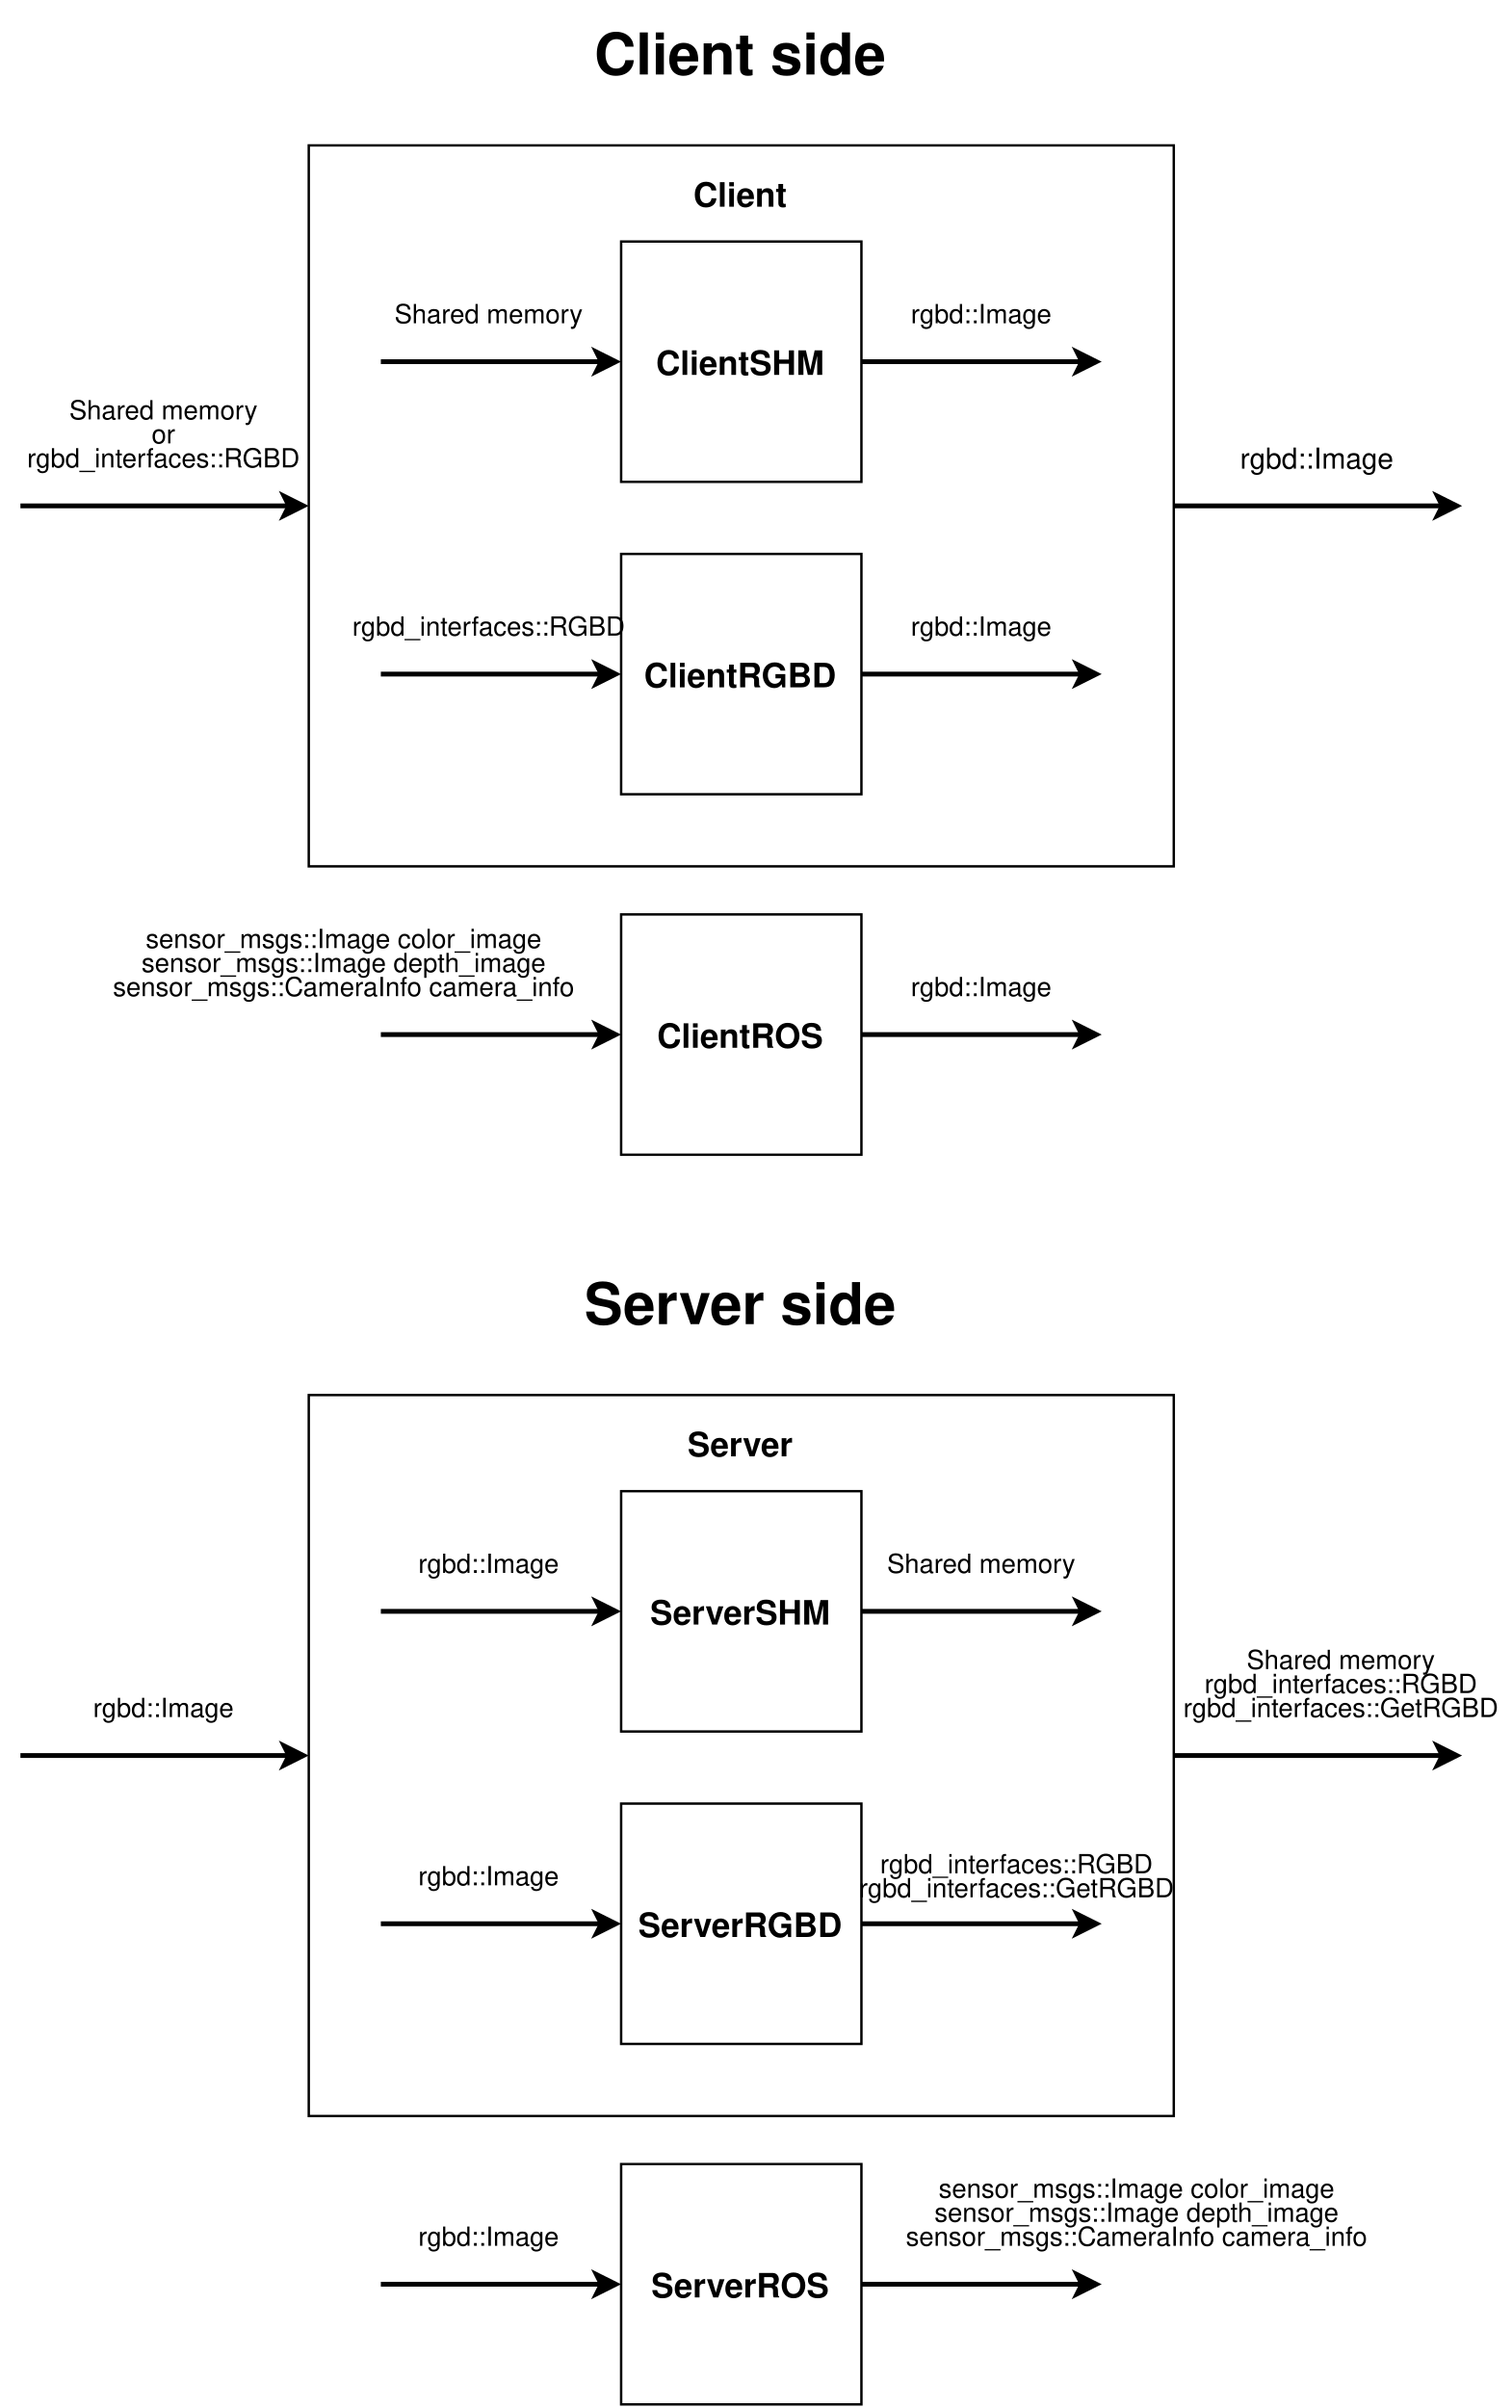
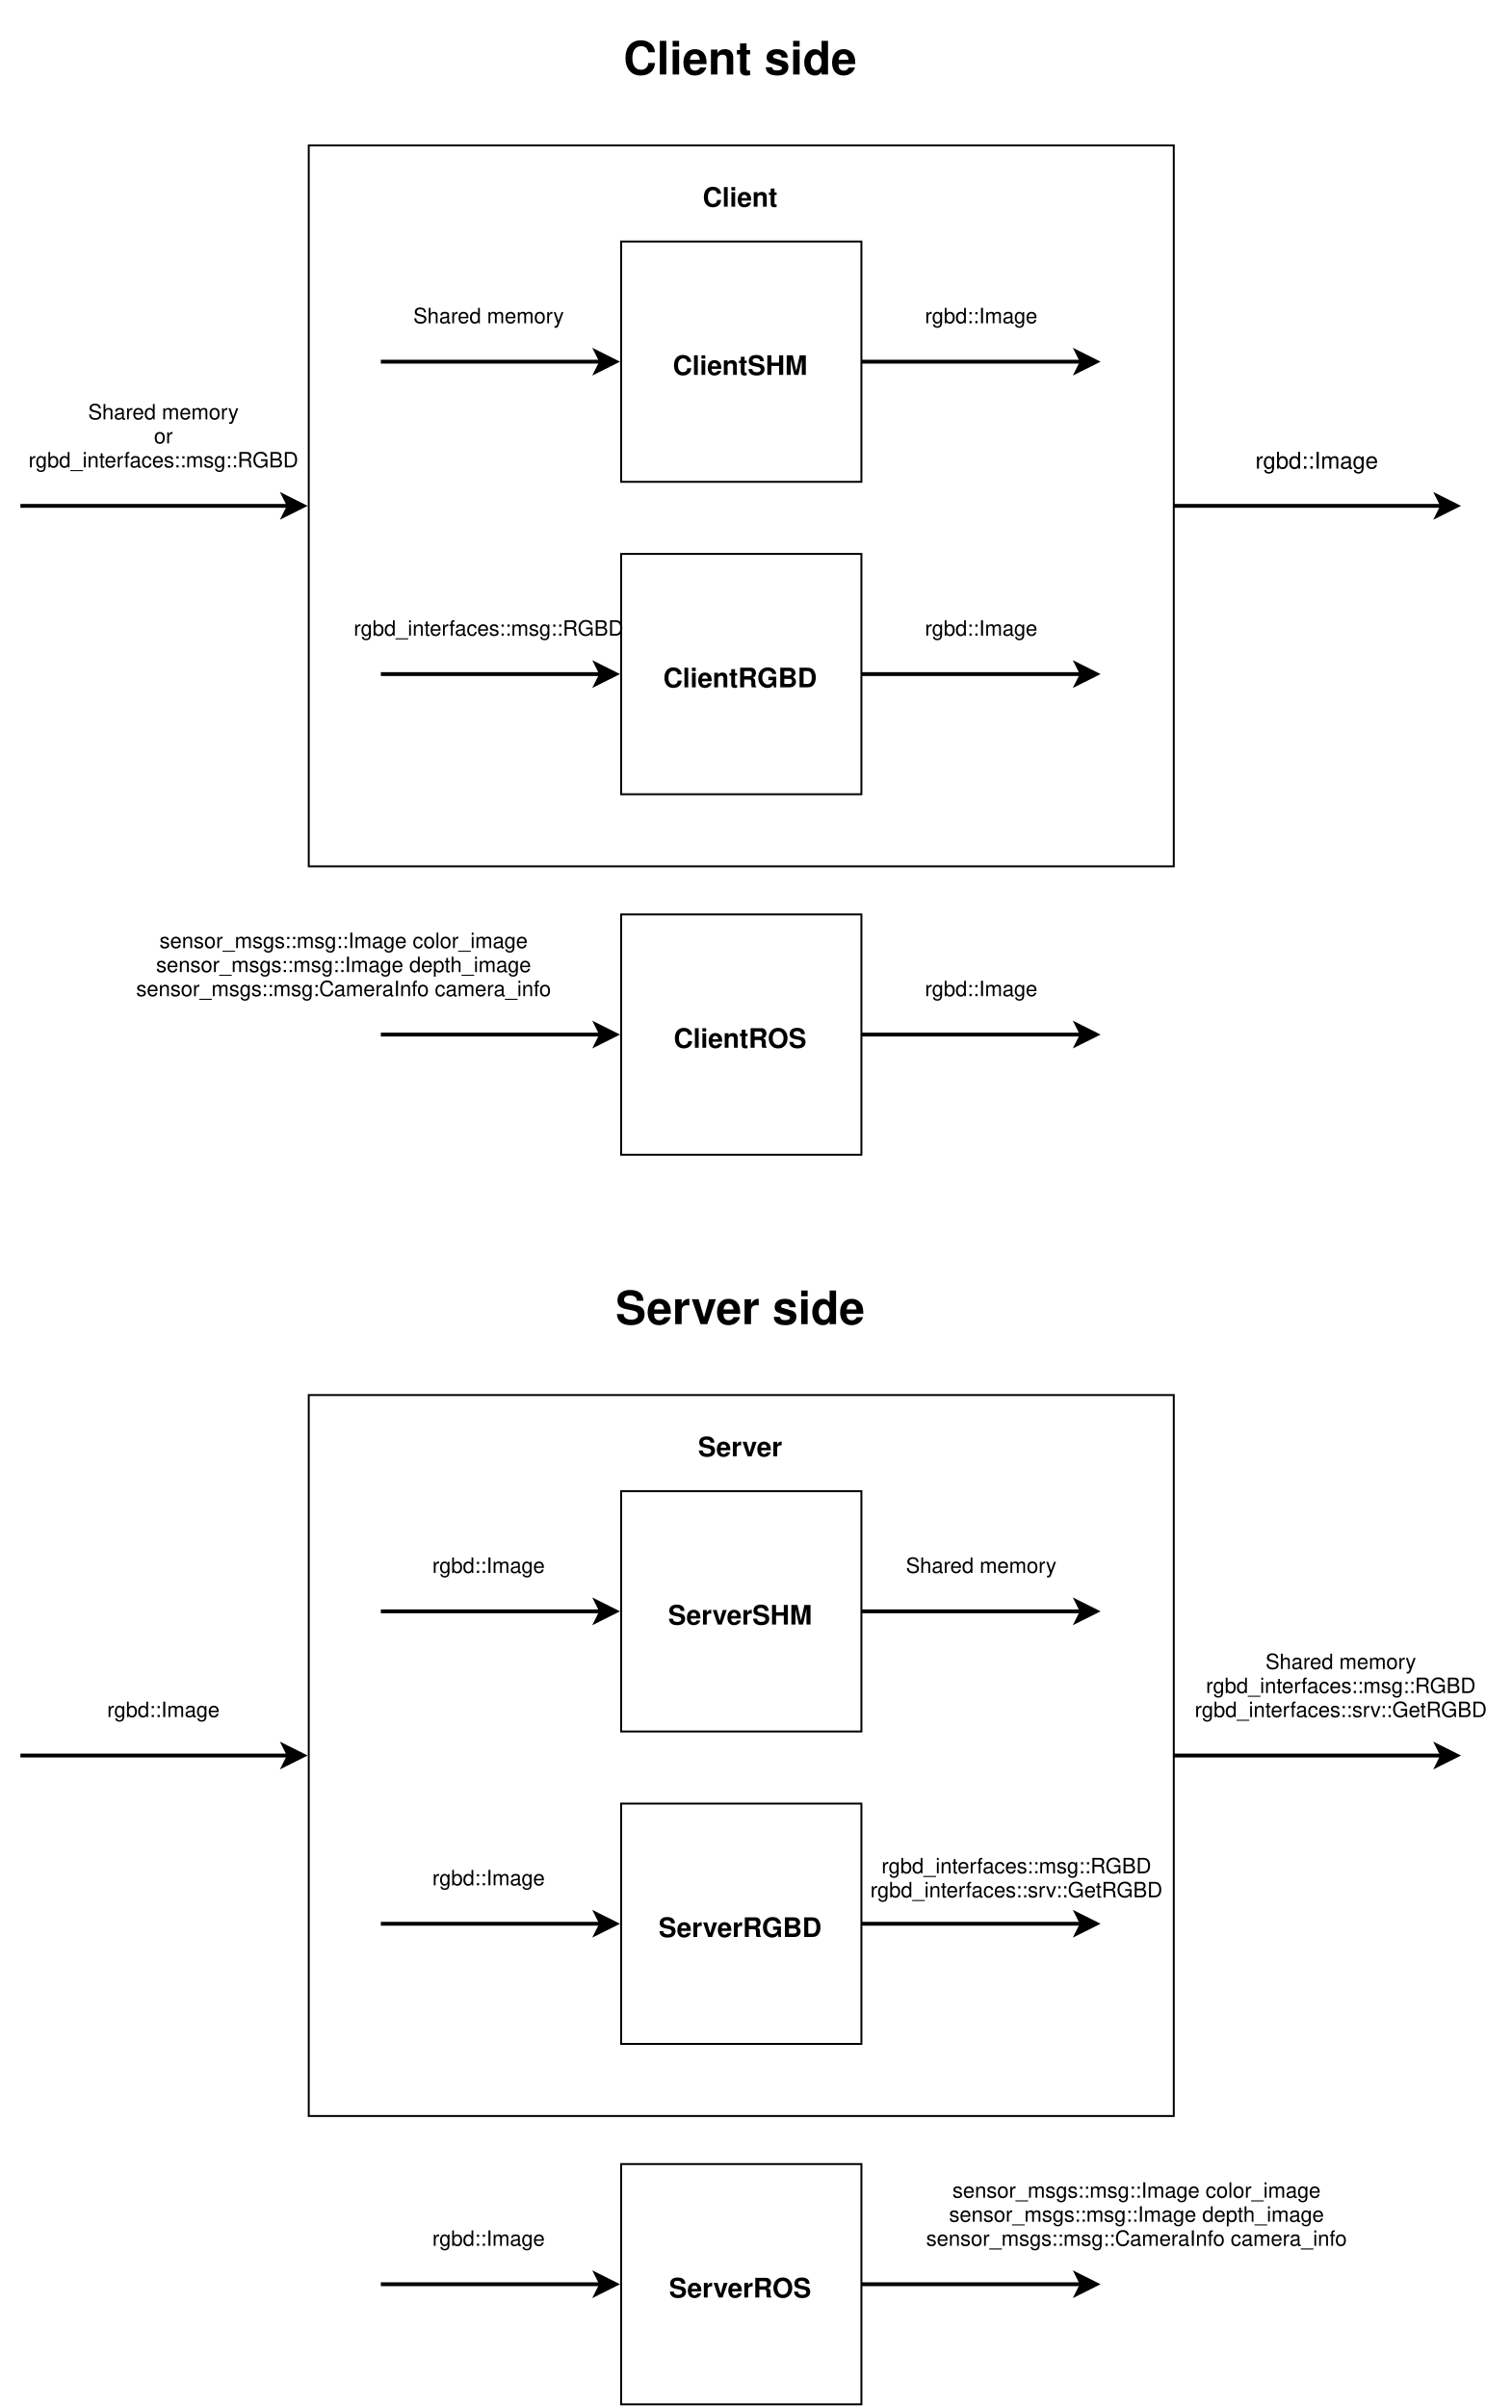
- <svg xmlns="http://www.w3.org/2000/svg" xmlns:xlink="http://www.w3.org/1999/xlink" version="1.1" width="629px" height="1002px" viewBox="-0.5 -0.5 629 1002">
+ <svg xmlns="http://www.w3.org/2000/svg" xmlns:xlink="http://www.w3.org/1999/xlink" version="1.1" width="786.25px" height="1252.5px" viewBox="-0.62 -0.62 786.25 1252.5">
  <defs />
  <g>
-     <rect x="228" y="0" width="160" height="40" fill="none" stroke="none" pointer-events="all" />
+     <rect x="285" y="0" width="200" height="50" fill="none" stroke="none" pointer-events="all" />
    <g fill="#000000" font-family="Helvetica" font-weight="bold" text-anchor="middle" font-size="24px">
-       <text x="307.5" y="30.5">Client side</text>
+       <text x="384.38" y="38.12">Client side</text>
    </g>
-     <path d="M 8 210 L 119.76 210" fill="none" stroke="#000000" stroke-width="2" stroke-miterlimit="10" pointer-events="stroke" />
-     <path d="M 125.76 210 L 117.76 214 L 119.76 210 L 117.76 206 Z" fill="#000000" stroke="#000000" stroke-width="2" stroke-miterlimit="10" pointer-events="all" />
-     <rect x="8" y="160" width="120" height="20" fill="none" stroke="none" pointer-events="all" />
+     <path d="M 10 262.5 L 149.7 262.5" fill="none" stroke="#000000" stroke-width="2" stroke-miterlimit="10" pointer-events="stroke" />
+     <path d="M 157.2 262.5 L 147.2 267.5 L 149.7 262.5 L 147.2 257.5 Z" fill="#000000" stroke="#000000" stroke-width="2" stroke-miterlimit="10" pointer-events="all" />
+     <rect x="10" y="200" width="150" height="25" fill="none" stroke="none" pointer-events="all" />
    <g fill="#000000" font-family="Helvetica" text-anchor="middle" font-size="11px">
-       <text x="67.5" y="174">Shared memory</text>
+       <text x="84.38" y="217.5">Shared memory</text>
    </g>
-     <rect x="8" y="170" width="120" height="20" fill="none" stroke="none" pointer-events="all" />
+     <rect x="10" y="212.5" width="150" height="25" fill="none" stroke="none" pointer-events="all" />
    <g fill="#000000" font-family="Helvetica" text-anchor="middle" font-size="11px">
-       <text x="67.5" y="184">or</text>
+       <text x="84.38" y="230">or</text>
    </g>
-     <rect x="8" y="180" width="120" height="20" fill="none" stroke="none" pointer-events="all" />
+     <rect x="10" y="225" width="150" height="25" fill="none" stroke="none" pointer-events="all" />
    <g fill="#000000" font-family="Helvetica" text-anchor="middle" font-size="11px">
-       <text x="67.5" y="194">rgbd_interfaces::RGBD</text>
+       <text x="84.38" y="242.5">rgbd_interfaces::msg::RGBD</text>
    </g>
-     <path d="M 488 210 L 599.76 210" fill="none" stroke="#000000" stroke-width="2" stroke-miterlimit="10" pointer-events="stroke" />
-     <path d="M 605.76 210 L 597.76 214 L 599.76 210 L 597.76 206 Z" fill="#000000" stroke="#000000" stroke-width="2" stroke-miterlimit="10" pointer-events="all" />
+     <path d="M 610 262.5 L 749.7 262.5" fill="none" stroke="#000000" stroke-width="2" stroke-miterlimit="10" pointer-events="stroke" />
+     <path d="M 757.2 262.5 L 747.2 267.5 L 749.7 262.5 L 747.2 257.5 Z" fill="#000000" stroke="#000000" stroke-width="2" stroke-miterlimit="10" pointer-events="all" />
    <g fill="#000000" font-family="Helvetica" text-anchor="middle" font-size="12px">
-       <text x="547.5" y="194.5">rgbd::Image</text>
+       <text x="684.38" y="243.12">rgbd::Image</text>
    </g>
-     <rect x="128" y="60" width="360" height="300" fill="none" stroke="#000000" pointer-events="all" />
+     <rect x="160" y="75" width="450" height="375" fill="none" stroke="#000000" pointer-events="all" />
    <g fill="#000000" font-family="Helvetica" font-weight="bold" text-anchor="middle" font-size="14px">
      <a xlink:href="classrgbd_1_1Client.html" target="_parent">
-         <text x="307.5" y="85.5">Client</text>
+         <text x="384.38" y="106.88">Client</text>
      </a>
    </g>
-     <path d="M 158 150 L 249.76 150" fill="none" stroke="#000000" stroke-width="2" stroke-miterlimit="10" pointer-events="stroke" />
-     <path d="M 255.76 150 L 247.76 154 L 249.76 150 L 247.76 146 Z" fill="#000000" stroke="#000000" stroke-width="2" stroke-miterlimit="10" pointer-events="all" />
+     <path d="M 197.5 187.5 L 312.2 187.5" fill="none" stroke="#000000" stroke-width="2" stroke-miterlimit="10" pointer-events="stroke" />
+     <path d="M 319.7 187.5 L 309.7 192.5 L 312.2 187.5 L 309.7 182.5 Z" fill="#000000" stroke="#000000" stroke-width="2" stroke-miterlimit="10" pointer-events="all" />
    <g fill="#000000" font-family="Helvetica" text-anchor="middle" font-size="11px">
-       <text x="202.84" y="134">Shared memory</text>
+       <text x="253.55" y="167.5">Shared memory</text>
    </g>
-     <path d="M 358 150 L 449.76 150" fill="none" stroke="#000000" stroke-width="2" stroke-miterlimit="10" pointer-events="stroke" />
-     <path d="M 455.76 150 L 447.76 154 L 449.76 150 L 447.76 146 Z" fill="#000000" stroke="#000000" stroke-width="2" stroke-miterlimit="10" pointer-events="all" />
+     <path d="M 447.5 187.5 L 562.2 187.5" fill="none" stroke="#000000" stroke-width="2" stroke-miterlimit="10" pointer-events="stroke" />
+     <path d="M 569.7 187.5 L 559.7 192.5 L 562.2 187.5 L 559.7 182.5 Z" fill="#000000" stroke="#000000" stroke-width="2" stroke-miterlimit="10" pointer-events="all" />
    <g fill="#000000" font-family="Helvetica" text-anchor="middle" font-size="11px">
-       <text x="407.84" y="134">rgbd::Image</text>
+       <text x="509.8" y="167.5">rgbd::Image</text>
    </g>
-     <rect x="258" y="100" width="100" height="100" fill="none" stroke="#000000" pointer-events="all" />
+     <rect x="322.5" y="125" width="125" height="125" fill="none" stroke="#000000" pointer-events="all" />
    <g fill="#000000" font-family="Helvetica" font-weight="bold" text-anchor="middle" font-size="14px">
      <a xlink:href="classrgbd_1_1ClientSHM.html" target="_parent">
-         <text x="307.5" y="155.5">ClientSHM</text>
+         <text x="384.38" y="194.38">ClientSHM</text>
      </a>
    </g>
-     <path d="M 158 280 L 249.76 280" fill="none" stroke="#000000" stroke-width="2" stroke-miterlimit="10" pointer-events="stroke" />
-     <path d="M 255.76 280 L 247.76 284 L 249.76 280 L 247.76 276 Z" fill="#000000" stroke="#000000" stroke-width="2" stroke-miterlimit="10" pointer-events="all" />
+     <path d="M 197.5 350 L 312.2 350" fill="none" stroke="#000000" stroke-width="2" stroke-miterlimit="10" pointer-events="stroke" />
+     <path d="M 319.7 350 L 309.7 355 L 312.2 350 L 309.7 345 Z" fill="#000000" stroke="#000000" stroke-width="2" stroke-miterlimit="10" pointer-events="all" />
    <g fill="#000000" font-family="Helvetica" text-anchor="middle" font-size="11px">
-       <text x="202.84" y="264">rgbd_interfaces::RGBD</text>
+       <text x="253.55" y="330">rgbd_interfaces::msg::RGBD</text>
    </g>
-     <path d="M 358 280 L 449.76 280" fill="none" stroke="#000000" stroke-width="2" stroke-miterlimit="10" pointer-events="stroke" />
-     <path d="M 455.76 280 L 447.76 284 L 449.76 280 L 447.76 276 Z" fill="#000000" stroke="#000000" stroke-width="2" stroke-miterlimit="10" pointer-events="all" />
+     <path d="M 447.5 350 L 562.2 350" fill="none" stroke="#000000" stroke-width="2" stroke-miterlimit="10" pointer-events="stroke" />
+     <path d="M 569.7 350 L 559.7 355 L 562.2 350 L 559.7 345 Z" fill="#000000" stroke="#000000" stroke-width="2" stroke-miterlimit="10" pointer-events="all" />
    <g fill="#000000" font-family="Helvetica" text-anchor="middle" font-size="11px">
-       <text x="407.84" y="264">rgbd::Image</text>
+       <text x="509.8" y="330">rgbd::Image</text>
    </g>
-     <rect x="258" y="230" width="100" height="100" fill="none" stroke="#000000" pointer-events="all" />
+     <rect x="322.5" y="287.5" width="125" height="125" fill="none" stroke="#000000" pointer-events="all" />
    <g fill="#000000" font-family="Helvetica" font-weight="bold" text-anchor="middle" font-size="14px">
      <a xlink:href="classrgbd_1_1ClientRGBD.html" target="_parent">
-         <text x="307.5" y="285.5">ClientRGBD</text>
+         <text x="384.38" y="356.88">ClientRGBD</text>
      </a>
    </g>
-     <path d="M 158 430 L 249.76 430" fill="none" stroke="#000000" stroke-width="2" stroke-miterlimit="10" pointer-events="stroke" />
-     <path d="M 255.76 430 L 247.76 434 L 249.76 430 L 247.76 426 Z" fill="#000000" stroke="#000000" stroke-width="2" stroke-miterlimit="10" pointer-events="all" />
-     <rect x="28" y="380" width="230" height="20" fill="none" stroke="none" pointer-events="all" />
+     <path d="M 197.5 537.5 L 312.2 537.5" fill="none" stroke="#000000" stroke-width="2" stroke-miterlimit="10" pointer-events="stroke" />
+     <path d="M 319.7 537.5 L 309.7 542.5 L 312.2 537.5 L 309.7 532.5 Z" fill="#000000" stroke="#000000" stroke-width="2" stroke-miterlimit="10" pointer-events="all" />
+     <rect x="35" y="475" width="287.5" height="25" fill="none" stroke="none" pointer-events="all" />
    <g fill="#000000" font-family="Helvetica" text-anchor="middle" font-size="11px">
-       <text x="142.5" y="394">sensor_msgs::Image color_image</text>
+       <text x="178.12" y="492.5">sensor_msgs::msg::Image color_image</text>
    </g>
-     <rect x="28" y="390" width="230" height="20" fill="none" stroke="none" pointer-events="all" />
+     <rect x="35" y="487.5" width="287.5" height="25" fill="none" stroke="none" pointer-events="all" />
    <g fill="#000000" font-family="Helvetica" text-anchor="middle" font-size="11px">
-       <text x="142.5" y="404">sensor_msgs::Image depth_image</text>
+       <text x="178.12" y="505">sensor_msgs::msg::Image depth_image</text>
    </g>
-     <rect x="28" y="400" width="230" height="20" fill="none" stroke="none" pointer-events="all" />
+     <rect x="35" y="500" width="287.5" height="25" fill="none" stroke="none" pointer-events="all" />
    <g fill="#000000" font-family="Helvetica" text-anchor="middle" font-size="11px">
-       <text x="142.5" y="414">sensor_msgs::CameraInfo camera_info</text>
+       <text x="178.12" y="517.5">sensor_msgs::msg:CameraInfo camera_info</text>
    </g>
-     <path d="M 358 430 L 449.76 430" fill="none" stroke="#000000" stroke-width="2" stroke-miterlimit="10" pointer-events="stroke" />
-     <path d="M 455.76 430 L 447.76 434 L 449.76 430 L 447.76 426 Z" fill="#000000" stroke="#000000" stroke-width="2" stroke-miterlimit="10" pointer-events="all" />
+     <path d="M 447.5 537.5 L 562.2 537.5" fill="none" stroke="#000000" stroke-width="2" stroke-miterlimit="10" pointer-events="stroke" />
+     <path d="M 569.7 537.5 L 559.7 542.5 L 562.2 537.5 L 559.7 532.5 Z" fill="#000000" stroke="#000000" stroke-width="2" stroke-miterlimit="10" pointer-events="all" />
    <g fill="#000000" font-family="Helvetica" text-anchor="middle" font-size="11px">
-       <text x="407.84" y="414">rgbd::Image</text>
+       <text x="509.8" y="517.5">rgbd::Image</text>
    </g>
-     <rect x="258" y="380" width="100" height="100" fill="none" stroke="#000000" pointer-events="all" />
+     <rect x="322.5" y="475" width="125" height="125" fill="none" stroke="#000000" pointer-events="all" />
    <g fill="#000000" font-family="Helvetica" font-weight="bold" text-anchor="middle" font-size="14px">
      <a xlink:href="classrgbd_1_1ClientROS.html" target="_parent">
-         <text x="307.5" y="435.5">ClientROS</text>
+         <text x="384.38" y="544.38">ClientROS</text>
      </a>
    </g>
-     <rect x="228" y="520" width="160" height="40" fill="none" stroke="none" pointer-events="all" />
+     <rect x="285" y="650" width="200" height="50" fill="none" stroke="none" pointer-events="all" />
    <g fill="#000000" font-family="Helvetica" font-weight="bold" text-anchor="middle" font-size="24px">
-       <text x="307.5" y="550.5">Server side</text>
+       <text x="384.38" y="688.12">Server side</text>
    </g>
-     <path d="M 8 730 L 119.76 730" fill="none" stroke="#000000" stroke-width="2" stroke-miterlimit="10" pointer-events="stroke" />
-     <path d="M 125.76 730 L 117.76 734 L 119.76 730 L 117.76 726 Z" fill="#000000" stroke="#000000" stroke-width="2" stroke-miterlimit="10" pointer-events="all" />
+     <path d="M 10 912.5 L 149.7 912.5" fill="none" stroke="#000000" stroke-width="2" stroke-miterlimit="10" pointer-events="stroke" />
+     <path d="M 157.2 912.5 L 147.2 917.5 L 149.7 912.5 L 147.2 907.5 Z" fill="#000000" stroke="#000000" stroke-width="2" stroke-miterlimit="10" pointer-events="all" />
    <g fill="#000000" font-family="Helvetica" text-anchor="middle" font-size="11px">
-       <text x="67.5" y="714">rgbd::Image</text>
+       <text x="84.38" y="892.5">rgbd::Image</text>
    </g>
-     <path d="M 488 730 L 599.76 730" fill="none" stroke="#000000" stroke-width="2" stroke-miterlimit="10" pointer-events="stroke" />
-     <path d="M 605.76 730 L 597.76 734 L 599.76 730 L 597.76 726 Z" fill="#000000" stroke="#000000" stroke-width="2" stroke-miterlimit="10" pointer-events="all" />
-     <rect x="488" y="680" width="140" height="20" fill="none" stroke="none" pointer-events="all" />
+     <path d="M 610 912.5 L 749.7 912.5" fill="none" stroke="#000000" stroke-width="2" stroke-miterlimit="10" pointer-events="stroke" />
+     <path d="M 757.2 912.5 L 747.2 917.5 L 749.7 912.5 L 747.2 907.5 Z" fill="#000000" stroke="#000000" stroke-width="2" stroke-miterlimit="10" pointer-events="all" />
+     <rect x="610" y="850" width="175" height="25" fill="none" stroke="none" pointer-events="all" />
    <g fill="#000000" font-family="Helvetica" text-anchor="middle" font-size="11px">
-       <text x="557.5" y="694">Shared memory</text>
+       <text x="696.88" y="867.5">Shared memory</text>
    </g>
-     <rect x="488" y="690" width="140" height="20" fill="none" stroke="none" pointer-events="all" />
+     <rect x="610" y="862.5" width="175" height="25" fill="none" stroke="none" pointer-events="all" />
    <g fill="#000000" font-family="Helvetica" text-anchor="middle" font-size="11px">
-       <text x="557.5" y="704">rgbd_interfaces::RGBD</text>
+       <text x="696.88" y="880">rgbd_interfaces::msg::RGBD</text>
    </g>
-     <rect x="488" y="700" width="140" height="20" fill="none" stroke="none" pointer-events="all" />
+     <rect x="610" y="875" width="175" height="25" fill="none" stroke="none" pointer-events="all" />
    <g fill="#000000" font-family="Helvetica" text-anchor="middle" font-size="11px">
-       <text x="557.5" y="714">rgbd_interfaces::GetRGBD</text>
+       <text x="696.88" y="892.5">rgbd_interfaces::srv::GetRGBD</text>
    </g>
-     <rect x="128" y="580" width="360" height="300" fill="none" stroke="#000000" pointer-events="all" />
+     <rect x="160" y="725" width="450" height="375" fill="none" stroke="#000000" pointer-events="all" />
    <g fill="#000000" font-family="Helvetica" font-weight="bold" text-anchor="middle" font-size="14px">
      <a xlink:href="classrgbd_1_1Server.html" target="_parent">
-         <text x="307.5" y="605.5">Server</text>
+         <text x="384.38" y="756.88">Server</text>
      </a>
    </g>
-     <path d="M 158 670 L 249.76 670" fill="none" stroke="#000000" stroke-width="2" stroke-miterlimit="10" pointer-events="stroke" />
-     <path d="M 255.76 670 L 247.76 674 L 249.76 670 L 247.76 666 Z" fill="#000000" stroke="#000000" stroke-width="2" stroke-miterlimit="10" pointer-events="all" />
+     <path d="M 197.5 837.5 L 312.2 837.5" fill="none" stroke="#000000" stroke-width="2" stroke-miterlimit="10" pointer-events="stroke" />
+     <path d="M 319.7 837.5 L 309.7 842.5 L 312.2 837.5 L 309.7 832.5 Z" fill="#000000" stroke="#000000" stroke-width="2" stroke-miterlimit="10" pointer-events="all" />
    <g fill="#000000" font-family="Helvetica" text-anchor="middle" font-size="11px">
-       <text x="202.84" y="654">rgbd::Image</text>
+       <text x="253.55" y="817.5">rgbd::Image</text>
    </g>
-     <path d="M 358 670 L 449.76 670" fill="none" stroke="#000000" stroke-width="2" stroke-miterlimit="10" pointer-events="stroke" />
-     <path d="M 455.76 670 L 447.76 674 L 449.76 670 L 447.76 666 Z" fill="#000000" stroke="#000000" stroke-width="2" stroke-miterlimit="10" pointer-events="all" />
+     <path d="M 447.5 837.5 L 562.2 837.5" fill="none" stroke="#000000" stroke-width="2" stroke-miterlimit="10" pointer-events="stroke" />
+     <path d="M 569.7 837.5 L 559.7 842.5 L 562.2 837.5 L 559.7 832.5 Z" fill="#000000" stroke="#000000" stroke-width="2" stroke-miterlimit="10" pointer-events="all" />
    <g fill="#000000" font-family="Helvetica" text-anchor="middle" font-size="11px">
-       <text x="407.84" y="654">Shared memory</text>
+       <text x="509.8" y="817.5">Shared memory</text>
    </g>
-     <rect x="258" y="620" width="100" height="100" fill="none" stroke="#000000" pointer-events="all" />
+     <rect x="322.5" y="775" width="125" height="125" fill="none" stroke="#000000" pointer-events="all" />
    <g fill="#000000" font-family="Helvetica" font-weight="bold" text-anchor="middle" font-size="14px">
      <a xlink:href="classrgbd_1_1ServerSHM.html" target="_parent">
-         <text x="307.5" y="675.5">ServerSHM</text>
+         <text x="384.38" y="844.38">ServerSHM</text>
      </a>
    </g>
-     <path d="M 158 800 L 249.76 800" fill="none" stroke="#000000" stroke-width="2" stroke-miterlimit="10" pointer-events="stroke" />
-     <path d="M 255.76 800 L 247.76 804 L 249.76 800 L 247.76 796 Z" fill="#000000" stroke="#000000" stroke-width="2" stroke-miterlimit="10" pointer-events="all" />
+     <path d="M 197.5 1000 L 312.2 1000" fill="none" stroke="#000000" stroke-width="2" stroke-miterlimit="10" pointer-events="stroke" />
+     <path d="M 319.7 1000 L 309.7 1005 L 312.2 1000 L 309.7 995 Z" fill="#000000" stroke="#000000" stroke-width="2" stroke-miterlimit="10" pointer-events="all" />
    <g fill="#000000" font-family="Helvetica" text-anchor="middle" font-size="11px">
-       <text x="202.84" y="784">rgbd::Image</text>
+       <text x="253.55" y="980">rgbd::Image</text>
    </g>
-     <path d="M 358 800 L 449.76 800" fill="none" stroke="#000000" stroke-width="2" stroke-miterlimit="10" pointer-events="stroke" />
-     <path d="M 455.76 800 L 447.76 804 L 449.76 800 L 447.76 796 Z" fill="#000000" stroke="#000000" stroke-width="2" stroke-miterlimit="10" pointer-events="all" />
-     <rect x="358" y="765" width="130" height="20" fill="none" stroke="none" pointer-events="all" />
+     <path d="M 447.5 1000 L 562.2 1000" fill="none" stroke="#000000" stroke-width="2" stroke-miterlimit="10" pointer-events="stroke" />
+     <path d="M 569.7 1000 L 559.7 1005 L 562.2 1000 L 559.7 995 Z" fill="#000000" stroke="#000000" stroke-width="2" stroke-miterlimit="10" pointer-events="all" />
+     <rect x="447.5" y="956.25" width="162.5" height="25" fill="none" stroke="none" pointer-events="all" />
    <g fill="#000000" font-family="Helvetica" text-anchor="middle" font-size="11px">
-       <text x="422.5" y="779">rgbd_interfaces::RGBD</text>
+       <text x="528.12" y="973.75">rgbd_interfaces::msg::RGBD</text>
    </g>
-     <rect x="358" y="775" width="130" height="20" fill="none" stroke="none" pointer-events="all" />
+     <rect x="447.5" y="968.75" width="162.5" height="25" fill="none" stroke="none" pointer-events="all" />
    <g fill="#000000" font-family="Helvetica" text-anchor="middle" font-size="11px">
-       <text x="422.5" y="789">rgbd_interfaces::GetRGBD</text>
+       <text x="528.12" y="986.25">rgbd_interfaces::srv::GetRGBD</text>
    </g>
-     <rect x="258" y="750" width="100" height="100" fill="none" stroke="#000000" pointer-events="all" />
+     <rect x="322.5" y="937.5" width="125" height="125" fill="none" stroke="#000000" pointer-events="all" />
    <g fill="#000000" font-family="Helvetica" font-weight="bold" text-anchor="middle" font-size="14px">
      <a xlink:href="classrgbd_1_1ServerRGBD.html" target="_parent">
-         <text x="307.5" y="805.5">ServerRGBD</text>
+         <text x="384.38" y="1006.88">ServerRGBD</text>
      </a>
    </g>
-     <path d="M 158 950 L 249.76 950" fill="none" stroke="#000000" stroke-width="2" stroke-miterlimit="10" pointer-events="stroke" />
-     <path d="M 255.76 950 L 247.76 954 L 249.76 950 L 247.76 946 Z" fill="#000000" stroke="#000000" stroke-width="2" stroke-miterlimit="10" pointer-events="all" />
+     <path d="M 197.5 1187.5 L 312.2 1187.5" fill="none" stroke="#000000" stroke-width="2" stroke-miterlimit="10" pointer-events="stroke" />
+     <path d="M 319.7 1187.5 L 309.7 1192.5 L 312.2 1187.5 L 309.7 1182.5 Z" fill="#000000" stroke="#000000" stroke-width="2" stroke-miterlimit="10" pointer-events="all" />
    <g fill="#000000" font-family="Helvetica" text-anchor="middle" font-size="11px">
-       <text x="202.84" y="934">rgbd::Image</text>
+       <text x="253.55" y="1167.5">rgbd::Image</text>
    </g>
-     <path d="M 358 950 L 449.76 950" fill="none" stroke="#000000" stroke-width="2" stroke-miterlimit="10" pointer-events="stroke" />
-     <path d="M 455.76 950 L 447.76 954 L 449.76 950 L 447.76 946 Z" fill="#000000" stroke="#000000" stroke-width="2" stroke-miterlimit="10" pointer-events="all" />
-     <rect x="358" y="900" width="230" height="20" fill="none" stroke="none" pointer-events="all" />
+     <path d="M 447.5 1187.5 L 562.2 1187.5" fill="none" stroke="#000000" stroke-width="2" stroke-miterlimit="10" pointer-events="stroke" />
+     <path d="M 569.7 1187.5 L 559.7 1192.5 L 562.2 1187.5 L 559.7 1182.5 Z" fill="#000000" stroke="#000000" stroke-width="2" stroke-miterlimit="10" pointer-events="all" />
+     <rect x="447.5" y="1125" width="287.5" height="25" fill="none" stroke="none" pointer-events="all" />
    <g fill="#000000" font-family="Helvetica" text-anchor="middle" font-size="11px">
-       <text x="472.5" y="914">sensor_msgs::Image color_image</text>
+       <text x="590.62" y="1142.5">sensor_msgs::msg::Image color_image</text>
    </g>
-     <rect x="358" y="910" width="230" height="20" fill="none" stroke="none" pointer-events="all" />
+     <rect x="447.5" y="1137.5" width="287.5" height="25" fill="none" stroke="none" pointer-events="all" />
    <g fill="#000000" font-family="Helvetica" text-anchor="middle" font-size="11px">
-       <text x="472.5" y="924">sensor_msgs::Image depth_image</text>
+       <text x="590.62" y="1155">sensor_msgs::msg::Image depth_image</text>
    </g>
-     <rect x="358" y="920" width="230" height="20" fill="none" stroke="none" pointer-events="all" />
+     <rect x="447.5" y="1150" width="287.5" height="25" fill="none" stroke="none" pointer-events="all" />
    <g fill="#000000" font-family="Helvetica" text-anchor="middle" font-size="11px">
-       <text x="472.5" y="934">sensor_msgs::CameraInfo camera_info</text>
+       <text x="590.62" y="1167.5">sensor_msgs::msg::CameraInfo camera_info</text>
    </g>
-     <rect x="258" y="900" width="100" height="100" fill="none" stroke="#000000" pointer-events="all" />
+     <rect x="322.5" y="1125" width="125" height="125" fill="none" stroke="#000000" pointer-events="all" />
    <g fill="#000000" font-family="Helvetica" font-weight="bold" text-anchor="middle" font-size="14px">
      <a xlink:href="classrgbd_1_1ServerROS.html" target="_parent">
-         <text x="307.5" y="955.5">ServerROS</text>
+         <text x="384.38" y="1194.38">ServerROS</text>
      </a>
    </g>
  </g>
</svg>
